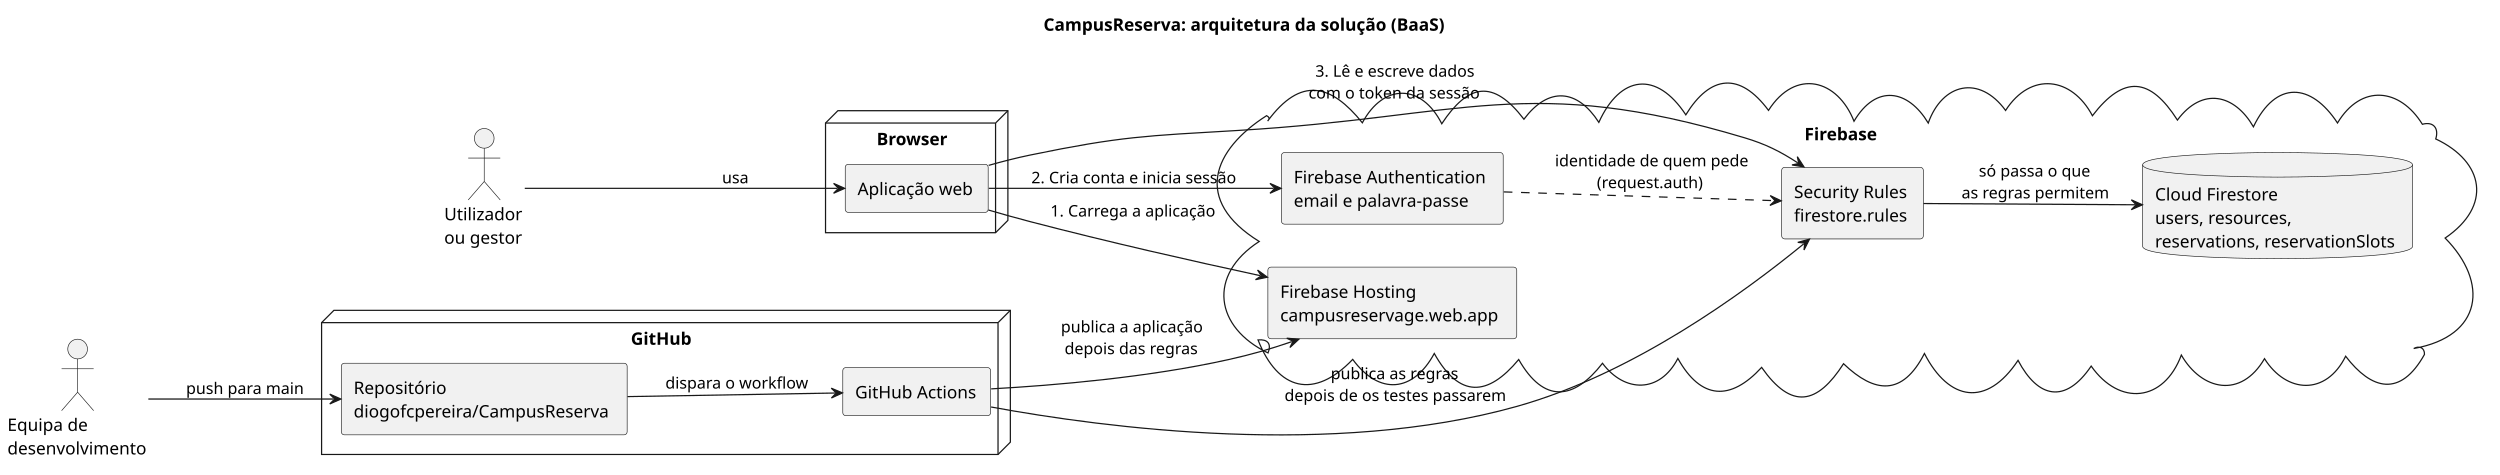
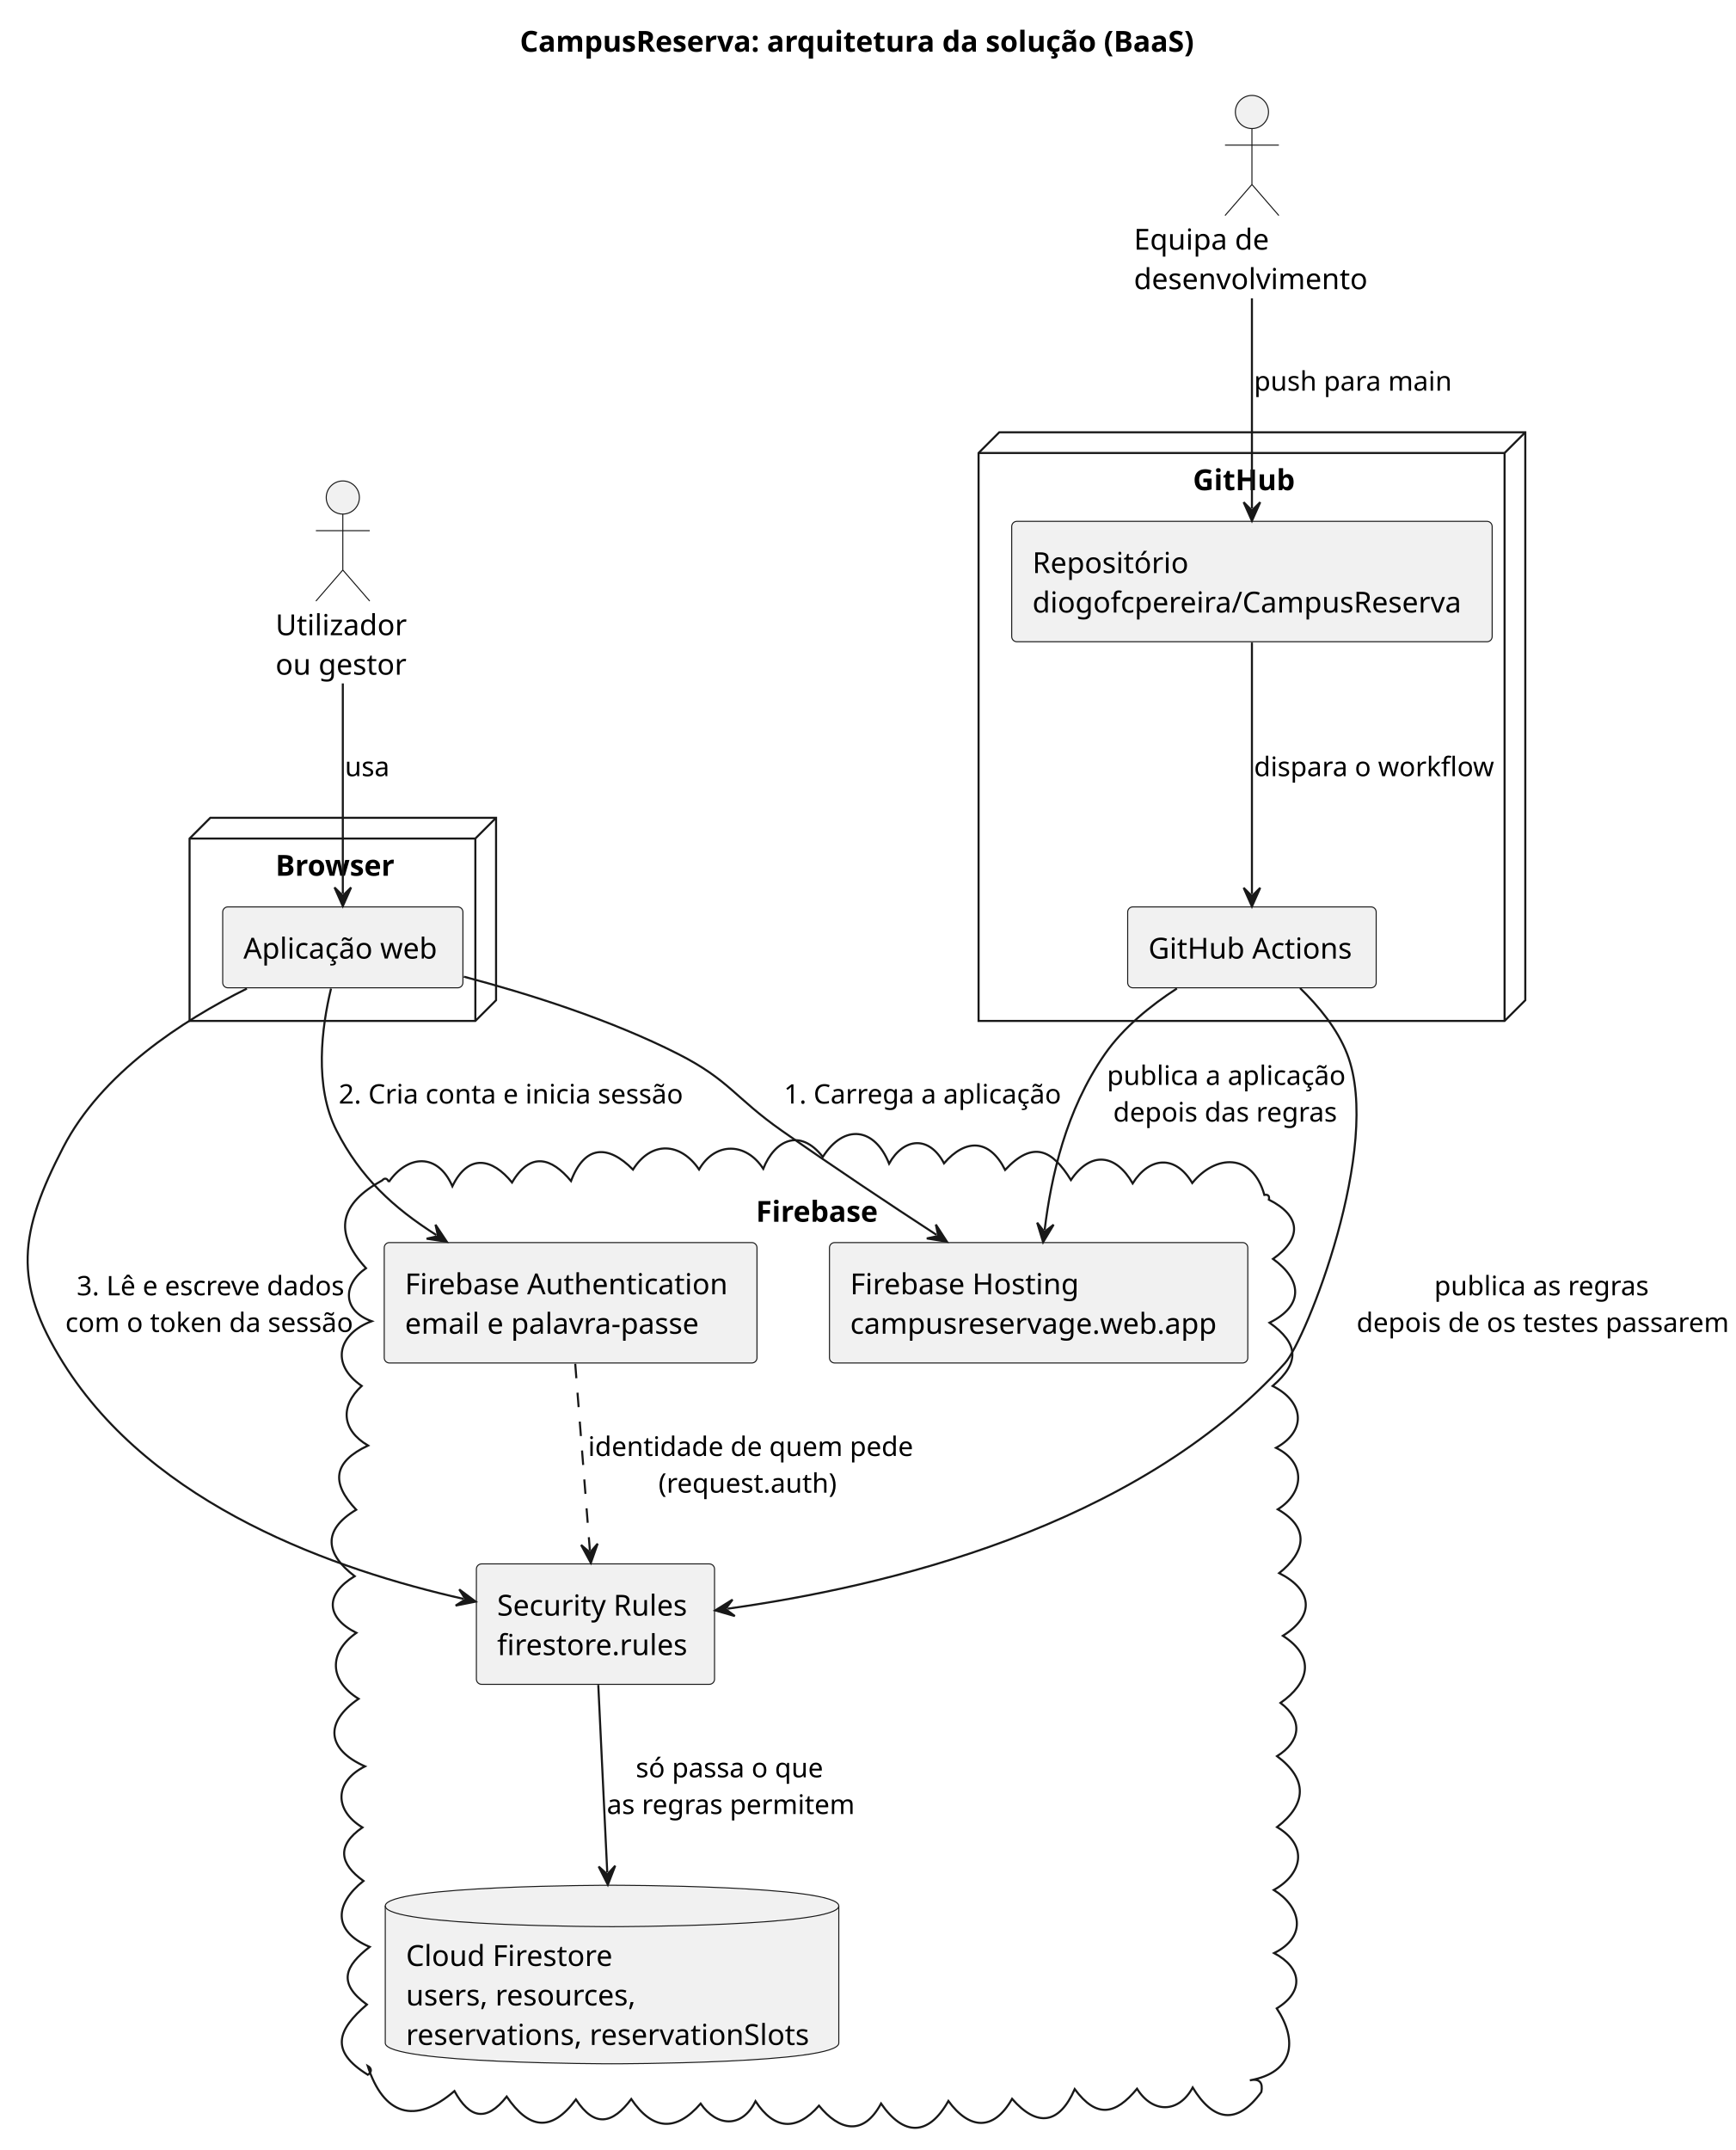
- <svg xmlns="http://www.w3.org/2000/svg" contentStyleType="text/css" height="385px" preserveAspectRatio="none" style="width:2029px;height:385px;background:#FFFFFF;" version="1.1" viewBox="0 0 2029 385" width="2029px" zoomAndPan="magnify">
+ <svg xmlns="http://www.w3.org/2000/svg" contentStyleType="text/css" height="1038px" preserveAspectRatio="none" style="width:838px;height:1038px;background:#FFFFFF;" version="1.1" viewBox="0 0 838 1038" width="838px" zoomAndPan="magnify">
  <defs />
  <g>
-     <text fill="#000000" font-family="sans-serif" font-size="14" font-weight="bold" lengthAdjust="spacing" textLength="322" x="846.884" y="24.966">CampusReserva: arquitetura da solução (BaaS)</text>
+     <text fill="#000000" font-family="sans-serif" font-size="14" font-weight="bold" lengthAdjust="spacing" textLength="322" x="251.035" y="24.966">CampusReserva: arquitetura da solução (BaaS)</text>
    <g id="cluster_browser">
-       <polygon fill="none" points="670,99.857,680,89.857,818,89.857,818,178.857,808,188.857,670,188.857,670,99.857" style="stroke:#181818;stroke-width:1.0;" />
-       <line style="stroke:#181818;stroke-width:1.0;" x1="808" x2="818" y1="99.857" y2="89.857" />
-       <line style="stroke:#181818;stroke-width:1.0;" x1="670" x2="808" y1="99.857" y2="99.857" />
-       <line style="stroke:#181818;stroke-width:1.0;" x1="808" x2="808" y1="99.857" y2="188.857" />
-       <text fill="#000000" font-family="sans-serif" font-size="14" font-weight="bold" lengthAdjust="spacing" textLength="57" x="711.5" y="117.823">Browser</text>
+       <polygon fill="none" points="91.54,404.838,101.54,394.838,239.54,394.838,239.54,482.898,229.54,492.898,91.54,492.898,91.54,404.838" style="stroke:#181818;stroke-width:1.0;" />
+       <line style="stroke:#181818;stroke-width:1.0;" x1="229.54" x2="239.54" y1="404.838" y2="394.838" />
+       <line style="stroke:#181818;stroke-width:1.0;" x1="91.54" x2="229.54" y1="404.838" y2="404.838" />
+       <line style="stroke:#181818;stroke-width:1.0;" x1="229.54" x2="229.54" y1="404.838" y2="492.898" />
+       <text fill="#000000" font-family="sans-serif" font-size="14" font-weight="bold" lengthAdjust="spacing" textLength="57" x="133.04" y="422.804">Browser</text>
    </g>
    <g id="cluster_firebase">
-       <path d="M1028.812,98.268 C1055.712,61.87 1080.008,67.877 1105.683,99.65 C1123.002,67.382 1153.598,67.777 1170.144,100.419 C1191.647,67.89 1211.722,63.994 1236.819,96.747 C1256.739,70.231 1279.959,71.993 1297.623,99.296 C1314.983,61.051 1344.395,57.082 1368.206,93.172 C1388.152,60.787 1411.941,58.216 1435.311,89.567 C1457.364,55.07 1491.353,64.512 1504.723,98.383 C1522.64,68.083 1548.446,72.523 1564.969,99.841 C1576.426,67.66 1606.289,60.384 1627.734,89.636 C1648.268,57.831 1681.516,62.43 1698.207,93.915 C1723.833,60.584 1745.031,62.79 1767.191,97.432 C1787.387,70.362 1813.433,76.284 1828.871,102.898 C1847.167,65.009 1875.624,67.14 1897.115,99.806 C1916.334,67.926 1947.717,71.351 1966,100.857 C1975.255,98.34 1979.509,104.416 1976.842,112.759 C2016.386,131.416 2022.767,167.172 1984.468,193.208 C2020.055,229.267 2015.08,272.84 1959,282.857 C1963.277,280.389 1967.887,282.031 1967.702,287.655 C1948.138,322.706 1924.732,316.601 1903.724,289.132 C1887.794,321.391 1855.622,319.266 1837.877,291.11 C1818.665,323.911 1786.932,316.833 1770.376,288.192 C1756.081,326.482 1720.159,329.713 1697.207,297.131 C1676.157,328.158 1654.051,323.226 1637.841,292.479 C1612.37,330.881 1581.708,325.52 1561.867,286.924 C1544.052,321.65 1521.464,319.408 1496.215,295.207 C1474.935,328.337 1454.057,332.865 1429.742,298.183 C1404.445,325.691 1380.521,324.551 1361.753,290.922 C1347.115,319.276 1318.576,318.916 1300.582,294.839 C1277.16,324.925 1253.046,327.603 1232.578,291.791 C1207.414,322.014 1184.464,323.289 1164.059,286.896 C1146.93,318.535 1119.398,320.998 1097.861,291.684 C1066.505,324.493 1037.14,316.937 1021,275.857 C1028.753,275.17 1032.095,278.928 1029.165,286.464 C986.023,265.832 979.609,223.407 1021.975,195.98 C967.78,162.469 984.431,121.601 1028,93.857 C1030.124,95.053 1030.675,96.338 1028.812,98.268 " fill="none" style="stroke:#181818;stroke-width:1.0;" />
-       <text fill="#000000" font-family="sans-serif" font-size="14" font-weight="bold" lengthAdjust="spacing" textLength="58" x="1464.5" y="113.823">Firebase</text>
+       <path d="M187.748,570.646 C196.832,557.524 211.359,556.385 218.447,572.726 C226.195,556.731 237.758,559.187 247.262,570.9 C256.099,555.898 266.237,558.835 275.735,570.186 C282.319,552.781 293.61,552.463 305.657,564.665 C314.528,550.619 328.643,551.501 337.56,564.611 C345.46,551.001 360.358,551.576 368.555,564.26 C374.083,550.432 386.24,544.408 397.324,558.542 C407.635,542.356 422.434,544.375 429.327,561.797 C436.354,549.245 448.664,548.031 455.848,561.637 C466.32,549.608 477.793,549.802 485.352,564.816 C498.859,550.407 508.096,555.087 517.132,569.71 C526.758,555.512 538.862,557.169 546.952,571.325 C555.025,558.511 567.492,557.35 575.727,571.151 C587.065,557.186 604.86,556.593 610.54,576.898 C612.344,576.552 613.132,577.408 612.717,579.179 C628.328,587.03 628.821,597.868 614.721,607.8 C628.652,617.859 629.869,630.21 613.043,638.593 C627.099,648.615 627.852,657.794 614.537,669.154 C628.936,676.253 631.879,690.248 616.178,699.001 C630.888,706.193 629.739,720.719 617.024,728.693 C633.069,737.859 630.009,749.7 617.695,759.484 C633.561,767.497 635.385,779.842 619.489,789.739 C635.717,800.226 631.83,812.715 618.336,822.144 C629.586,830.62 627.885,840.831 616.677,847.859 C631.524,859.002 631.135,870.958 616.676,882.101 C632.011,891.221 628.766,904.844 615.107,912.466 C628.034,920.467 631.699,934.78 615.26,942.928 C628.54,949.985 630.065,961.318 616.525,969.645 C626.839,985.229 624.736,1000.573 603.54,1004.378 C608.264,1003.325 609.909,1005.54 609.1,1009.979 C597.191,1026.362 585.736,1023.948 575.931,1007.832 C569.067,1020.482 556.471,1020.308 549.062,1008.429 C538.625,1021.021 529.572,1022.872 518.969,1008.614 C511.542,1025.522 500.922,1027.214 488.718,1013.302 C479.69,1029.202 467.981,1028.033 457.961,1014.334 C448.326,1031.45 436.332,1031.366 425.445,1015.571 C416.784,1031.714 405.105,1028.414 395.483,1016.601 C384.556,1029.031 373.895,1028.297 364.822,1014.439 C358.219,1027.737 346.01,1026.733 338.33,1015.607 C326.268,1029.488 314.987,1028.402 304.823,1013.404 C295.886,1025.334 287.231,1027.474 278.103,1013.602 C266.134,1029.733 255.32,1027.811 244.672,1012.209 C234.751,1024.768 226.646,1022.655 219.444,1009.537 C200.201,1026.107 185.134,1020.954 177.54,997.378 C179.643,998.552 179.554,1000.427 177.624,1001.68 C158.825,990.112 163.168,979.813 177.157,967.794 C162.756,957.36 166.644,949.097 178.51,939.938 C160.138,932.179 161.879,918.865 175.521,908.099 C163.946,899.836 162.41,891.002 175.016,882.265 C161.046,873.801 161.621,860.045 176.253,852.782 C157.885,844.658 156.411,831.615 173.164,820.164 C159.088,811.51 158.384,797.924 172.085,788.329 C156.983,780.749 157.087,769.435 171.263,760.975 C157.269,750.301 155.327,738.86 172,728.891 C159.539,715.7 161.051,705.704 177.73,697.9 C165.127,690.517 163.983,678.98 174.664,669.116 C159.084,658.374 163.619,643.759 179.491,637.876 C165.209,632.761 165.436,620.137 176.738,612.27 C160.511,594.537 164.335,580.923 184.54,569.898 C185.912,568.36 187.106,569.05 187.748,570.646 " fill="none" style="stroke:#181818;stroke-width:1.0;" />
+       <text fill="#000000" font-family="sans-serif" font-size="14" font-weight="bold" lengthAdjust="spacing" textLength="58" x="365.04" y="589.864">Firebase</text>
    </g>
    <g id="cluster_github">
-       <polygon fill="none" points="261,261.857,271,251.857,820,251.857,820,358.857,810,368.857,261,368.857,261,261.857" style="stroke:#181818;stroke-width:1.0;" />
-       <line style="stroke:#181818;stroke-width:1.0;" x1="810" x2="820" y1="261.857" y2="251.857" />
-       <line style="stroke:#181818;stroke-width:1.0;" x1="261" x2="810" y1="261.857" y2="261.857" />
-       <line style="stroke:#181818;stroke-width:1.0;" x1="810" x2="810" y1="261.857" y2="368.857" />
-       <text fill="#000000" font-family="sans-serif" font-size="14" font-weight="bold" lengthAdjust="spacing" textLength="49" x="512" y="279.823">GitHub</text>
+       <polygon fill="none" points="472.54,218.698,482.54,208.698,736.54,208.698,736.54,482.898,726.54,492.898,472.54,492.898,472.54,218.698" style="stroke:#181818;stroke-width:1.0;" />
+       <line style="stroke:#181818;stroke-width:1.0;" x1="726.54" x2="736.54" y1="218.698" y2="208.698" />
+       <line style="stroke:#181818;stroke-width:1.0;" x1="472.54" x2="726.54" y1="218.698" y2="218.698" />
+       <line style="stroke:#181818;stroke-width:1.0;" x1="726.54" x2="726.54" y1="218.698" y2="492.898" />
+       <text fill="#000000" font-family="sans-serif" font-size="14" font-weight="bold" lengthAdjust="spacing" textLength="49" x="576.04" y="236.664">GitHub</text>
    </g>
    <g id="elem_app">
-       <rect fill="#F1F1F1" height="39.068" rx="2.5" ry="2.5" style="stroke:#181818;stroke-width:0.5;" width="116" x="686" y="133.327" />
-       <text fill="#000000" font-family="sans-serif" font-size="14" lengthAdjust="spacing" textLength="96" x="696" y="158.293">Aplicação web</text>
+       <rect fill="#F1F1F1" height="39.068" rx="2.5" ry="2.5" style="stroke:#181818;stroke-width:0.5;" width="116" x="107.54" y="437.838" />
+       <text fill="#000000" font-family="sans-serif" font-size="14" lengthAdjust="spacing" textLength="96" x="117.54" y="462.804">Aplicação web</text>
    </g>
    <g id="elem_hosting">
-       <rect fill="#F1F1F1" height="58.136" rx="2.5" ry="2.5" style="stroke:#181818;stroke-width:0.5;" width="202" x="1029" y="216.787" />
-       <text fill="#000000" font-family="sans-serif" font-size="14" lengthAdjust="spacing" textLength="113" x="1039" y="241.753">Firebase Hosting</text>
-       <text fill="#000000" font-family="sans-serif" font-size="14" lengthAdjust="spacing" textLength="182" x="1039" y="260.821">campusreservage.web.app</text>
+       <rect fill="#F1F1F1" height="58.136" rx="2.5" ry="2.5" style="stroke:#181818;stroke-width:0.5;" width="202" x="400.54" y="599.898" />
+       <text fill="#000000" font-family="sans-serif" font-size="14" lengthAdjust="spacing" textLength="113" x="410.54" y="624.864">Firebase Hosting</text>
+       <text fill="#000000" font-family="sans-serif" font-size="14" lengthAdjust="spacing" textLength="182" x="410.54" y="643.932">campusreservage.web.app</text>
    </g>
    <g id="elem_auth">
-       <rect fill="#F1F1F1" height="58.136" rx="2.5" ry="2.5" style="stroke:#181818;stroke-width:0.5;" width="180" x="1040" y="123.787" />
-       <text fill="#000000" font-family="sans-serif" font-size="14" lengthAdjust="spacing" textLength="160" x="1050" y="148.753">Firebase Authentication</text>
-       <text fill="#000000" font-family="sans-serif" font-size="14" lengthAdjust="spacing" textLength="147" x="1050" y="167.821">email e palavra-passe</text>
+       <rect fill="#F1F1F1" height="58.136" rx="2.5" ry="2.5" style="stroke:#181818;stroke-width:0.5;" width="180" x="185.54" y="599.898" />
+       <text fill="#000000" font-family="sans-serif" font-size="14" lengthAdjust="spacing" textLength="160" x="195.54" y="624.864">Firebase Authentication</text>
+       <text fill="#000000" font-family="sans-serif" font-size="14" lengthAdjust="spacing" textLength="147" x="195.54" y="643.932">email e palavra-passe</text>
    </g>
    <g id="elem_rules">
-       <rect fill="#F1F1F1" height="58.136" rx="2.5" ry="2.5" style="stroke:#181818;stroke-width:0.5;" width="115" x="1446" y="135.787" />
-       <text fill="#000000" font-family="sans-serif" font-size="14" lengthAdjust="spacing" textLength="95" x="1456" y="160.753">Security Rules</text>
-       <text fill="#000000" font-family="sans-serif" font-size="14" lengthAdjust="spacing" textLength="95" x="1456" y="179.821">firestore.rules</text>
+       <rect fill="#F1F1F1" height="58.136" rx="2.5" ry="2.5" style="stroke:#181818;stroke-width:0.5;" width="115" x="230.04" y="755.038" />
+       <text fill="#000000" font-family="sans-serif" font-size="14" lengthAdjust="spacing" textLength="95" x="240.04" y="780.004">Security Rules</text>
+       <text fill="#000000" font-family="sans-serif" font-size="14" lengthAdjust="spacing" textLength="95" x="240.04" y="799.072">firestore.rules</text>
    </g>
    <g id="elem_db">
-       <path d="M1739,133.757 C1739,123.757 1848.5,123.757 1848.5,123.757 C1848.5,123.757 1958,123.757 1958,133.757 L1958,199.961 C1958,209.961 1848.5,209.961 1848.5,209.961 C1848.5,209.961 1739,209.961 1739,199.961 L1739,133.757 " fill="#F1F1F1" style="stroke:#181818;stroke-width:0.5;" />
-       <path d="M1739,133.757 C1739,143.757 1848.5,143.757 1848.5,143.757 C1848.5,143.757 1958,143.757 1958,133.757 " fill="none" style="stroke:#181818;stroke-width:0.5;" />
-       <text fill="#000000" font-family="sans-serif" font-size="14" lengthAdjust="spacing" textLength="102" x="1749" y="162.723">Cloud Firestore</text>
-       <text fill="#000000" font-family="sans-serif" font-size="14" lengthAdjust="spacing" textLength="115" x="1749" y="181.791">users, resources,</text>
-       <text fill="#000000" font-family="sans-serif" font-size="14" lengthAdjust="spacing" textLength="199" x="1749" y="200.859">reservations, reservationSlots</text>
+       <path d="M186.04,920.178 C186.04,910.178 295.54,910.178 295.54,910.178 C295.54,910.178 405.04,910.178 405.04,920.178 L405.04,986.382 C405.04,996.382 295.54,996.382 295.54,996.382 C295.54,996.382 186.04,996.382 186.04,986.382 L186.04,920.178 " fill="#F1F1F1" style="stroke:#181818;stroke-width:0.5;" />
+       <path d="M186.04,920.178 C186.04,930.178 295.54,930.178 295.54,930.178 C295.54,930.178 405.04,930.178 405.04,920.178 " fill="none" style="stroke:#181818;stroke-width:0.5;" />
+       <text fill="#000000" font-family="sans-serif" font-size="14" lengthAdjust="spacing" textLength="102" x="196.04" y="949.144">Cloud Firestore</text>
+       <text fill="#000000" font-family="sans-serif" font-size="14" lengthAdjust="spacing" textLength="115" x="196.04" y="968.212">users, resources,</text>
+       <text fill="#000000" font-family="sans-serif" font-size="14" lengthAdjust="spacing" textLength="199" x="196.04" y="987.28">reservations, reservationSlots</text>
    </g>
    <g id="elem_repo">
-       <rect fill="#F1F1F1" height="58.136" rx="2.5" ry="2.5" style="stroke:#181818;stroke-width:0.5;" width="232" x="277" y="294.787" />
-       <text fill="#000000" font-family="sans-serif" font-size="14" lengthAdjust="spacing" textLength="76" x="287" y="319.753">Repositório</text>
-       <text fill="#000000" font-family="sans-serif" font-size="14" lengthAdjust="spacing" textLength="212" x="287" y="338.821">diogofcpereira/CampusReserva</text>
+       <rect fill="#F1F1F1" height="58.136" rx="2.5" ry="2.5" style="stroke:#181818;stroke-width:0.5;" width="232" x="488.54" y="251.698" />
+       <text fill="#000000" font-family="sans-serif" font-size="14" lengthAdjust="spacing" textLength="76" x="498.54" y="276.664">Repositório</text>
+       <text fill="#000000" font-family="sans-serif" font-size="14" lengthAdjust="spacing" textLength="212" x="498.54" y="295.732">diogofcpereira/CampusReserva</text>
    </g>
    <g id="elem_actions">
-       <rect fill="#F1F1F1" height="39.068" rx="2.5" ry="2.5" style="stroke:#181818;stroke-width:0.5;" width="120" x="684" y="298.327" />
-       <text fill="#000000" font-family="sans-serif" font-size="14" lengthAdjust="spacing" textLength="100" x="694" y="323.293">GitHub Actions</text>
+       <rect fill="#F1F1F1" height="39.068" rx="2.5" ry="2.5" style="stroke:#181818;stroke-width:0.5;" width="120" x="544.54" y="437.838" />
+       <text fill="#000000" font-family="sans-serif" font-size="14" lengthAdjust="spacing" textLength="100" x="554.54" y="462.804">GitHub Actions</text>
    </g>
    <g id="elem_pessoa">
-       <ellipse cx="393" cy="112.287" fill="#F1F1F1" rx="8" ry="8" style="stroke:#181818;stroke-width:0.5;" />
-       <path d="M393,120.287 L393,147.287 M380,128.287 L406,128.287 M393,147.287 L380,162.287 M393,147.287 L406,162.287 " fill="none" style="stroke:#181818;stroke-width:0.5;" />
-       <text fill="#000000" font-family="sans-serif" font-size="14" lengthAdjust="spacing" textLength="65" x="360.5" y="178.753">Utilizador</text>
-       <text fill="#000000" font-family="sans-serif" font-size="14" lengthAdjust="spacing" textLength="64" x="360.5" y="197.821">ou gestor</text>
+       <ellipse cx="165.54" cy="240.198" fill="#F1F1F1" rx="8" ry="8" style="stroke:#181818;stroke-width:0.5;" />
+       <path d="M165.54,248.198 L165.54,275.198 M152.54,256.198 L178.54,256.198 M165.54,275.198 L152.54,290.198 M165.54,275.198 L178.54,290.198 " fill="none" style="stroke:#181818;stroke-width:0.5;" />
+       <text fill="#000000" font-family="sans-serif" font-size="14" lengthAdjust="spacing" textLength="65" x="133.04" y="306.664">Utilizador</text>
+       <text fill="#000000" font-family="sans-serif" font-size="14" lengthAdjust="spacing" textLength="64" x="133.04" y="325.732">ou gestor</text>
    </g>
    <g id="elem_equipa">
-       <ellipse cx="63" cy="283.287" fill="#F1F1F1" rx="8" ry="8" style="stroke:#181818;stroke-width:0.5;" />
-       <path d="M63,291.287 L63,318.287 M50,299.287 L76,299.287 M63,318.287 L50,333.287 M63,318.287 L76,333.287 " fill="none" style="stroke:#181818;stroke-width:0.5;" />
-       <text fill="#000000" font-family="sans-serif" font-size="14" lengthAdjust="spacing" textLength="68" x="6" y="349.753">Equipa de</text>
-       <text fill="#000000" font-family="sans-serif" font-size="14" lengthAdjust="spacing" textLength="114" x="6" y="368.821">desenvolvimento</text>
+       <ellipse cx="604.54" cy="54.068" fill="#F1F1F1" rx="8" ry="8" style="stroke:#181818;stroke-width:0.5;" />
+       <path d="M604.54,62.068 L604.54,89.068 M591.54,70.068 L617.54,70.068 M604.54,89.068 L591.54,104.068 M604.54,89.068 L617.54,104.068 " fill="none" style="stroke:#181818;stroke-width:0.5;" />
+       <text fill="#000000" font-family="sans-serif" font-size="14" lengthAdjust="spacing" textLength="68" x="547.54" y="120.534">Equipa de</text>
+       <text fill="#000000" font-family="sans-serif" font-size="14" lengthAdjust="spacing" textLength="114" x="547.54" y="139.602">desenvolvimento</text>
    </g>
    <g id="link_pessoa_app">
-       <path d="M425.9,152.857 C484.79,152.857 605.35,152.857 679.54,152.857 " fill="none" id="pessoa-to-app" style="stroke:#181818;stroke-width:1.0;" />
-       <polygon fill="#181818" points="685.54,152.857,676.54,148.857,680.54,152.857,676.54,156.857,685.54,152.857" style="stroke:#181818;stroke-width:1.0;" />
-       <text fill="#000000" font-family="sans-serif" font-size="13" lengthAdjust="spacing" textLength="21" x="586" y="148.754">usa</text>
+       <path d="M165.54,329.938 C165.54,365.468 165.54,405.908 165.54,431.458 " fill="none" id="pessoa-to-app" style="stroke:#181818;stroke-width:1.0;" />
+       <polygon fill="#181818" points="165.54,437.458,169.54,428.458,165.54,432.458,161.54,428.458,165.54,437.458" style="stroke:#181818;stroke-width:1.0;" />
+       <text fill="#000000" font-family="sans-serif" font-size="13" lengthAdjust="spacing" textLength="21" x="166.54" y="374.735">usa</text>
    </g>
    <g id="link_app_hosting">
-       <path d="M802.12,170.437 C813.31,173.707 825,176.987 836,179.857 C899.7,196.457 965.965,211.472 1022.725,223.712 " fill="none" id="app-to-hosting" style="stroke:#181818;stroke-width:1.0;" />
-       <polygon fill="#181818" points="1028.59,224.977,1020.635,219.17,1023.702,223.923,1018.949,226.99,1028.59,224.977" style="stroke:#181818;stroke-width:1.0;" />
-       <text fill="#000000" font-family="sans-serif" font-size="13" lengthAdjust="spacing" textLength="128" x="852.5" y="175.754">1. Carrega a aplicação</text>
+       <path d="M223.98,471.528 C255.63,479.898 294.84,492.298 327.54,508.898 C352.2,521.418 354.9,530.048 377.54,545.898 C403.66,564.188 428.415,580.649 452.235,596.189 " fill="none" id="app-to-hosting" style="stroke:#181818;stroke-width:1.0;" />
+       <polygon fill="#181818" points="457.26,599.468,451.908,591.2,453.072,596.736,447.537,597.9,457.26,599.468" style="stroke:#181818;stroke-width:1.0;" />
+       <text fill="#000000" font-family="sans-serif" font-size="13" lengthAdjust="spacing" textLength="128" x="378.54" y="532.795">1. Carrega a aplicação</text>
    </g>
    <g id="link_app_auth">
-       <path d="M802.49,152.857 C865.26,152.857 960.57,152.857 1033.7,152.857 " fill="none" id="app-to-auth" style="stroke:#181818;stroke-width:1.0;" />
-       <polygon fill="#181818" points="1039.7,152.857,1030.7,148.857,1034.7,152.857,1030.7,156.857,1039.7,152.857" style="stroke:#181818;stroke-width:1.0;" />
-       <text fill="#000000" font-family="sans-serif" font-size="13" lengthAdjust="spacing" textLength="159" x="837" y="148.754">2. Cria conta e inicia sessão</text>
+       <path d="M159.85,477.268 C155.38,495.808 151.57,524.358 162.54,545.898 C174.05,568.478 189.925,583.082 210.685,596.262 " fill="none" id="app-to-auth" style="stroke:#181818;stroke-width:1.0;" />
+       <polygon fill="#181818" points="215.75,599.478,210.296,591.277,211.529,596.798,206.008,598.031,215.75,599.478" style="stroke:#181818;stroke-width:1.0;" />
+       <text fill="#000000" font-family="sans-serif" font-size="13" lengthAdjust="spacing" textLength="159" x="163.54" y="532.795">2. Cria conta e inicia sessão</text>
    </g>
    <g id="link_app_rules">
-       <path d="M802.39,134.217 C813.46,131.087 825.02,128.117 836,125.857 C910.08,110.597 929.5,110.307 1005,105.857 C1187.37,95.107 1241,59.427 1416,111.857 C1432.87,116.907 1444.731,122.834 1459.051,132.154 " fill="none" id="app-to-rules" style="stroke:#181818;stroke-width:1.0;" />
-       <polygon fill="#181818" points="1464.08,135.427,1458.719,127.165,1459.889,132.7,1454.355,133.87,1464.08,135.427" style="stroke:#181818;stroke-width:1.0;" />
-       <text fill="#000000" font-family="sans-serif" font-size="13" lengthAdjust="spacing" textLength="125" x="1067.5" y="62.274">3. Lê e escreve dados</text>
-       <text fill="#000000" font-family="sans-serif" font-size="13" lengthAdjust="spacing" textLength="136" x="1062" y="79.98">com o token da sessão</text>
+       <path d="M119.22,477.278 C87.94,492.798 49.08,518.078 30.54,553.898 C9.28,595.008 6,618.798 30.54,658.038 C73.96,727.448 162.318,758.025 223.818,771.925 " fill="none" id="app-to-rules" style="stroke:#181818;stroke-width:1.0;" />
+       <polygon fill="#181818" points="229.67,773.248,221.773,767.362,224.793,772.146,220.01,775.165,229.67,773.248" style="stroke:#181818;stroke-width:1.0;" />
+       <text fill="#000000" font-family="sans-serif" font-size="13" lengthAdjust="spacing" textLength="125" x="37.04" y="625.365">3. Lê e escreve dados</text>
+       <text fill="#000000" font-family="sans-serif" font-size="13" lengthAdjust="spacing" textLength="136" x="31.54" y="643.071">com o token da sessão</text>
    </g>
    <g id="link_auth_rules">
-       <path d="M1220.46,155.747 C1290.45,158.007 1379.653,160.894 1439.593,162.824 " fill="none" id="auth-to-rules" style="stroke:#181818;stroke-width:1.0;stroke-dasharray:7.0,7.0;" />
-       <polygon fill="#181818" points="1445.59,163.017,1436.723,158.729,1440.593,162.856,1436.466,166.725,1445.59,163.017" style="stroke:#181818;stroke-width:1.0;" />
-       <text fill="#000000" font-family="sans-serif" font-size="13" lengthAdjust="spacing" textLength="153" x="1262" y="134.974">identidade de quem pede</text>
-       <text fill="#000000" font-family="sans-serif" font-size="13" lengthAdjust="spacing" textLength="85" x="1296" y="152.68">(request.auth)</text>
+       <path d="M277.77,658.418 C279.92,685.838 282.692,721.116 284.842,748.576 " fill="none" id="auth-to-rules" style="stroke:#181818;stroke-width:1.0;stroke-dasharray:7.0,7.0;" />
+       <polygon fill="#181818" points="285.31,754.558,288.595,745.273,284.92,749.573,280.62,745.898,285.31,754.558" style="stroke:#181818;stroke-width:1.0;" />
+       <text fill="#000000" font-family="sans-serif" font-size="13" lengthAdjust="spacing" textLength="153" x="283.97" y="702.935">identidade de quem pede</text>
+       <text fill="#000000" font-family="sans-serif" font-size="13" lengthAdjust="spacing" textLength="85" x="317.97" y="720.641">(request.auth)</text>
    </g>
    <g id="link_rules_db">
-       <path d="M1561.14,165.187 C1609.28,165.467 1673.77,165.841 1732.76,166.191 " fill="none" id="rules-to-db" style="stroke:#181818;stroke-width:1.0;" />
-       <polygon fill="#181818" points="1738.76,166.227,1729.784,162.174,1733.76,166.197,1729.736,170.173,1738.76,166.227" style="stroke:#181818;stroke-width:1.0;" />
-       <text fill="#000000" font-family="sans-serif" font-size="13" lengthAdjust="spacing" textLength="88" x="1606" y="143.294">só passa o que</text>
-       <text fill="#000000" font-family="sans-serif" font-size="13" lengthAdjust="spacing" textLength="116" x="1592" y="161">as regras permitem</text>
+       <path d="M288.9,813.468 C290.17,839.918 291.782,873.745 293.232,903.955 " fill="none" id="rules-to-db" style="stroke:#181818;stroke-width:1.0;" />
+       <polygon fill="#181818" points="293.52,909.948,297.084,900.766,293.28,904.954,289.093,901.15,293.52,909.948" style="stroke:#181818;stroke-width:1.0;" />
+       <text fill="#000000" font-family="sans-serif" font-size="13" lengthAdjust="spacing" textLength="88" x="307.02" y="858.075">só passa o que</text>
+       <text fill="#000000" font-family="sans-serif" font-size="13" lengthAdjust="spacing" textLength="116" x="293.02" y="875.781">as regras permitem</text>
    </g>
    <g id="link_equipa_repo">
-       <path d="M120.39,323.857 C163.25,323.857 217.66,323.857 270.64,323.857 " fill="none" id="equipa-to-repo" style="stroke:#181818;stroke-width:1.0;" />
-       <polygon fill="#181818" points="276.64,323.857,267.64,319.857,271.64,323.857,267.64,327.857,276.64,323.857" style="stroke:#181818;stroke-width:1.0;" />
-       <text fill="#000000" font-family="sans-serif" font-size="13" lengthAdjust="spacing" textLength="93" x="151" y="319.754">push para main</text>
+       <path d="M604.54,144.008 C604.54,178.218 604.54,216.888 604.54,245.468 " fill="none" id="equipa-to-repo" style="stroke:#181818;stroke-width:1.0;" />
+       <polygon fill="#181818" points="604.54,251.468,608.54,242.468,604.54,246.468,600.54,242.468,604.54,251.468" style="stroke:#181818;stroke-width:1.0;" />
+       <text fill="#000000" font-family="sans-serif" font-size="13" lengthAdjust="spacing" textLength="93" x="605.54" y="188.595">push para main</text>
    </g>
    <g id="link_repo_actions">
-       <path d="M509.24,321.877 C567.62,320.877 630.031,319.8 677.701,318.98 " fill="none" id="repo-to-actions" style="stroke:#181818;stroke-width:1.0;" />
-       <polygon fill="#181818" points="683.7,318.877,674.633,315.032,678.701,318.963,674.77,323.031,683.7,318.877" style="stroke:#181818;stroke-width:1.0;" />
-       <text fill="#000000" font-family="sans-serif" font-size="13" lengthAdjust="spacing" textLength="113" x="540" y="315.364">dispara o workflow</text>
+       <path d="M604.54,310.208 C604.54,346.158 604.54,401.028 604.54,431.628 " fill="none" id="repo-to-actions" style="stroke:#181818;stroke-width:1.0;" />
+       <polygon fill="#181818" points="604.54,437.628,608.54,428.628,604.54,432.628,600.54,428.628,604.54,437.628" style="stroke:#181818;stroke-width:1.0;" />
+       <text fill="#000000" font-family="sans-serif" font-size="13" lengthAdjust="spacing" textLength="113" x="605.54" y="374.735">dispara o workflow</text>
    </g>
    <g id="link_actions_rules">
-       <path d="M804.36,330.317 C897.33,347.417 1082.07,371.567 1231,329.857 C1325.54,303.377 1415.226,237.756 1463.936,197.906 " fill="none" id="actions-to-rules" style="stroke:#181818;stroke-width:1.0;" />
-       <polygon fill="#181818" points="1468.58,194.107,1459.081,196.71,1464.71,197.273,1464.147,202.902,1468.58,194.107" style="stroke:#181818;stroke-width:1.0;" />
-       <text fill="#000000" font-family="sans-serif" font-size="13" lengthAdjust="spacing" textLength="100" x="1080" y="307.754">publica as regras</text>
-       <text fill="#000000" font-family="sans-serif" font-size="13" lengthAdjust="spacing" textLength="175" x="1042.5" y="325.46">depois de os testes passarem</text>
+       <path d="M627.77,477.058 C636.68,485.688 645.83,496.728 650.54,508.898 C667.83,553.578 630.53,646.958 620.54,658.038 C548.42,738.108 425.843,766.301 351.313,776.671 " fill="none" id="actions-to-rules" style="stroke:#181818;stroke-width:1.0;" />
+       <polygon fill="#181818" points="345.37,777.498,354.835,780.22,350.322,776.809,353.733,772.296,345.37,777.498" style="stroke:#181818;stroke-width:1.0;" />
+       <text fill="#000000" font-family="sans-serif" font-size="13" lengthAdjust="spacing" textLength="100" x="692.57" y="625.365">publica as regras</text>
+       <text fill="#000000" font-family="sans-serif" font-size="13" lengthAdjust="spacing" textLength="175" x="655.07" y="643.071">depois de os testes passarem</text>
    </g>
    <g id="link_actions_hosting">
-       <path d="M804.43,315.617 C855.9,312.767 932.07,306.317 997,291.857 C1015.83,287.667 1030.023,283.579 1048.463,277.269 " fill="none" id="actions-to-hosting" style="stroke:#181818;stroke-width:1.0;" />
-       <polygon fill="#181818" points="1054.14,275.327,1044.33,274.456,1049.409,276.946,1046.92,282.025,1054.14,275.327" style="stroke:#181818;stroke-width:1.0;" />
-       <text fill="#000000" font-family="sans-serif" font-size="13" lengthAdjust="spacing" textLength="111" x="861" y="269.754">publica a aplicação</text>
-       <text fill="#000000" font-family="sans-serif" font-size="13" lengthAdjust="spacing" textLength="105" x="864" y="287.46">depois das regras</text>
+       <path d="M568.31,477.228 C555.67,485.428 542.44,496.108 533.54,508.898 C514.61,536.148 507.603,568.093 504.443,593.763 " fill="none" id="actions-to-hosting" style="stroke:#181818;stroke-width:1.0;" />
+       <polygon fill="#181818" points="503.71,599.718,508.78,591.274,504.321,594.755,500.84,590.297,503.71,599.718" style="stroke:#181818;stroke-width:1.0;" />
+       <text fill="#000000" font-family="sans-serif" font-size="13" lengthAdjust="spacing" textLength="111" x="534.54" y="523.795">publica a aplicação</text>
+       <text fill="#000000" font-family="sans-serif" font-size="13" lengthAdjust="spacing" textLength="105" x="537.54" y="541.501">depois das regras</text>
    </g>
  </g>
</svg>
